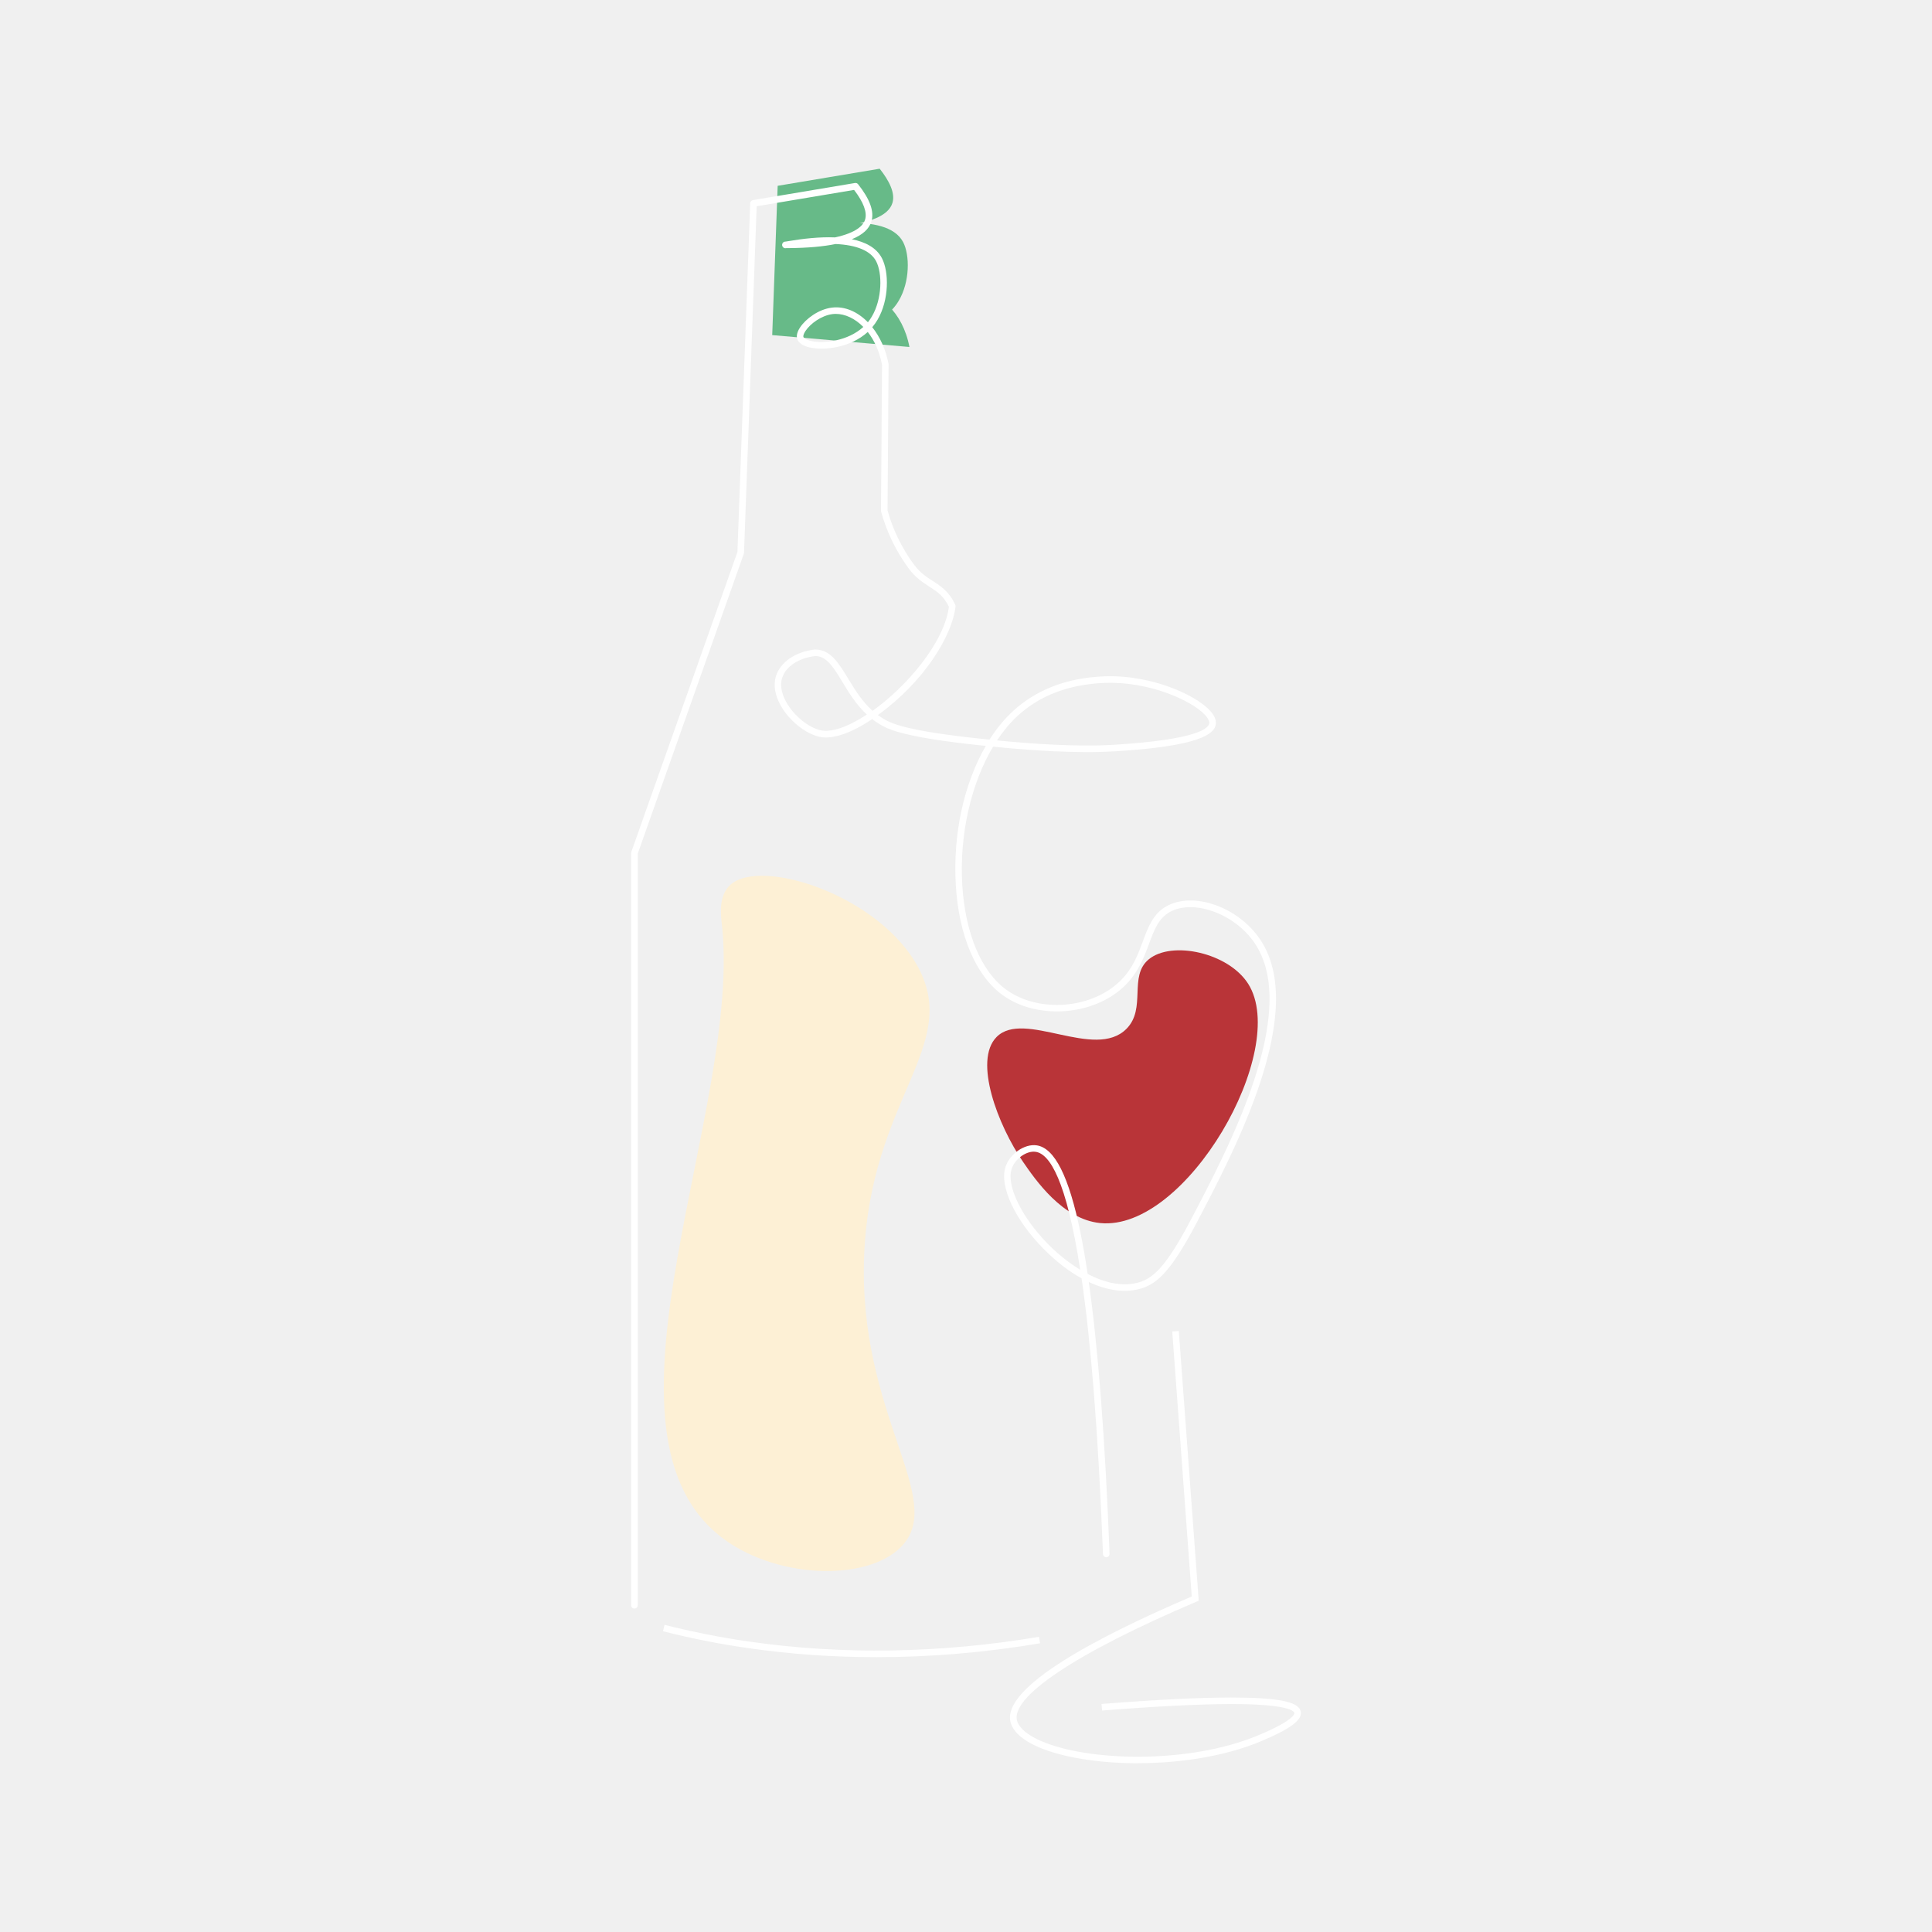
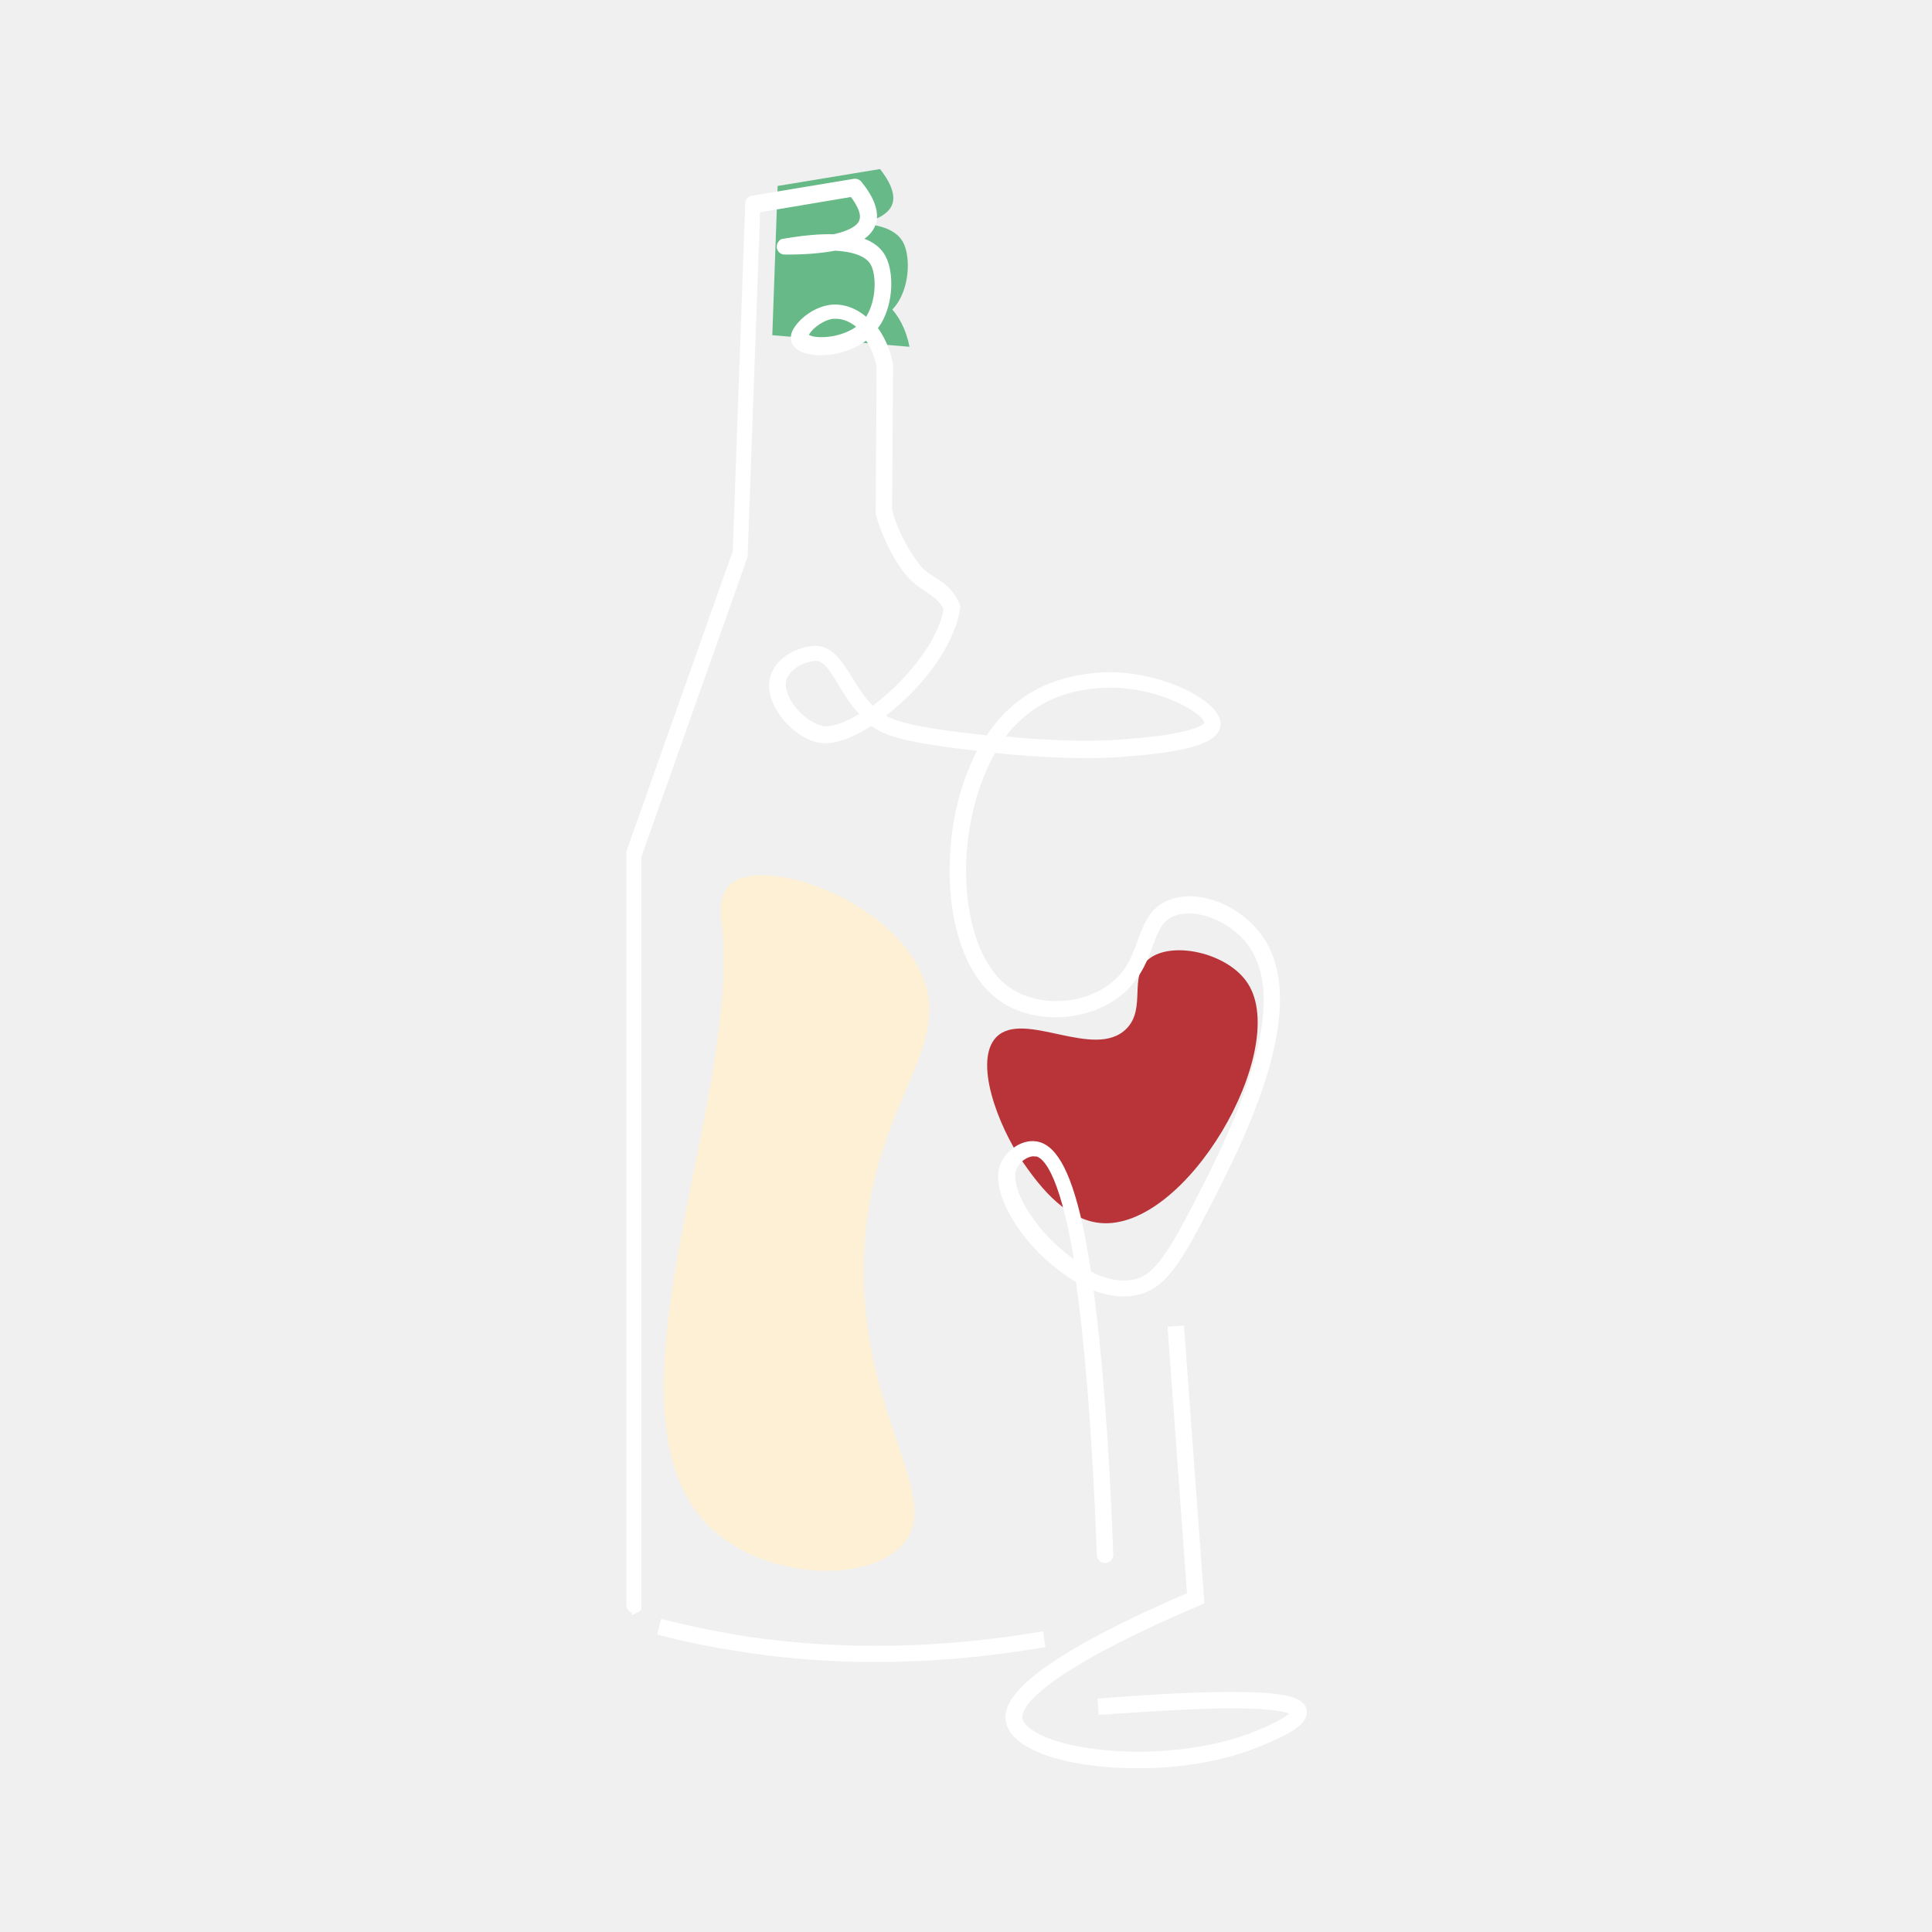
- <svg xmlns="http://www.w3.org/2000/svg" id="Lag_1" data-name="Lag 1" viewBox="0 0 400 400">
-   <defs>
-     <style>
-       .cls-1 {
-         fill: #67ba88;
-       }
- 
-       .cls-2 {
-         fill: #fff;
-       }
- 
-       .cls-3 {
-         fill: #fdf0d5;
-       }
- 
-       .cls-4 {
-         fill: #b21f24;
-         opacity: .9;
-       }
-     </style>
-   </defs>
-   <path class="cls-1" d="M188.29,71.85c-1.37-7.25-6.42-11.7-11-11.12-3.56,.45-7.04,3.96-6.6,5.56,.64,2.31,10.01,2.57,14.4-2.63,.51-.61,.86-1.17,1-1.42,2.3-3.89,2.31-9.44,.88-12.14-3.51-6.61-19.35-2.9-19.36-3.03,0-.13,15.47,.59,17.16-5.06,.63-2.08-.73-4.66-2.64-7.08l-21.12,3.54-1.13,30.91,28.41,2.46Z" />
-   <path class="cls-4" d="M206.33,214.7c5.67-5.74,20.35,4.91,26.89-1.69,4.2-4.24,.37-10.88,4.62-14.39,4.75-3.92,16.49-1.4,20.59,5.08,8.66,13.69-12.85,51.32-30.67,49.52-7.79-.79-13.4-8.96-15.97-12.7-5.15-7.5-10.31-20.91-5.46-25.82Z" />
-   <path class="cls-2" d="M131.35,333.03c-.38,0-.68-.3-.68-.68V176.61c0-.08,.01-.15,.04-.23l21.97-62.1,2.64-72.2c.01-.32,.25-.59,.57-.65l21.12-3.54c.25-.04,.49,.05,.65,.25,2.47,3.13,3.37,5.65,2.76,7.7-.47,1.56-1.83,2.79-4.06,3.69,2.8,.56,5.07,1.74,6.21,3.88,1.52,2.87,1.53,8.7-.89,12.8-.31,.53-.68,1.05-1.07,1.51,0,0-.01,.01-.02,.02,1.6,2.01,2.81,4.63,3.37,7.61,0,.04,.01,.09,.01,.13l-.22,30.21c1.14,4.05,2.98,7.81,5.47,11.19,1.24,1.69,2.6,2.57,3.91,3.41,1.68,1.08,3.41,2.21,4.64,4.93,.05,.11,.07,.24,.06,.36-.68,5.98-6.41,15.5-16.08,22.46,.32,.24,.66,.46,1.01,.68,1.53,.93,4.36,2.65,22.11,4.41,1.42-2.23,3.02-4.2,4.79-5.84,4.85-4.5,11.21-6.95,18.92-7.26,5.4-.22,10.14,1,13.17,2.06,3.76,1.32,7.01,3.17,8.69,4.96,.94,1,1.38,1.96,1.29,2.83-.31,3.01-6.94,4.81-20.88,5.67-8.38,.52-18.31-.34-21.58-.62-1.09-.09-1.29-.11-1.88-.17-.35-.04-.85-.09-1.78-.18-4.54,7.6-7.01,18.18-6.38,28.63,.6,10.02,3.92,17.92,9.09,21.68,6.76,4.92,17.86,4,23.76-1.95,2.49-2.51,3.53-5.33,4.54-8.06,1.08-2.92,2.11-5.68,4.85-7.23,5.58-3.15,14.82,.08,19.38,6.78,10.04,14.76-5.05,43.44-13.16,58.85-5.25,9.97-8.16,12.5-11.41,13.48-3.23,.98-6.99,.48-10.86-1.34,1.94,13.73,3.39,32.59,4.3,56.28,.01,.38-.28,.69-.65,.71-.37,.02-.69-.28-.71-.65-1.01-26.18-2.59-44.47-4.43-57.09-2.65-1.46-5.32-3.52-7.89-6.13-5.9-5.97-9.14-12.93-7.88-16.9,.86-2.72,3.94-4.87,6.46-4.51,3.73,.53,6.7,6.44,9.08,18.07,.52,2.56,1.02,5.42,1.49,8.56,3.54,1.84,7.31,2.74,10.7,1.71,2.9-.88,5.57-3.26,10.6-12.81,7.97-15.16,22.82-43.37,13.24-57.45-4.11-6.05-12.66-9.14-17.58-6.36-2.31,1.3-3.2,3.72-4.24,6.51-1.01,2.73-2.16,5.82-4.85,8.54-6.33,6.4-18.26,7.38-25.52,2.09-5.5-4-9.02-12.27-9.65-22.7-.64-10.63,1.71-21.1,6.21-28.86-17.49-1.77-20.43-3.56-22.04-4.53-.53-.32-1.02-.66-1.48-1.02-4.49,3.02-8.42,4.3-11.09,3.63-2.89-.73-6.11-3.36-7.83-6.4-1.22-2.16-1.57-4.26-1.02-6.09,.89-2.92,4.05-5.1,8.06-5.54,.03,0,.07,0,.1,0,3.14,0,4.84,2.79,6.8,6.02,1.36,2.23,2.85,4.7,5.06,6.67,7.06-5.02,14.84-14.11,15.8-21.54-1.06-2.24-2.45-3.14-4.06-4.18-1.35-.87-2.87-1.85-4.26-3.75-2.6-3.54-4.52-7.48-5.71-11.72-.02-.06-.03-.12-.03-.19l.22-30.24c-.54-2.81-1.61-5.1-2.96-6.82-3.55,3.24-8.96,3.88-11.95,3.22-1.5-.33-2.42-.97-2.67-1.84-.18-.65,.03-1.46,.62-2.34,1.18-1.77,3.81-3.74,6.56-4.08,2.68-.34,5.33,.84,7.47,3.03,.3-.37,.58-.78,.82-1.19,2.16-3.66,2.19-8.98,.87-11.47-1.14-2.15-4.02-3.34-8.37-3.54-2.57,.53-5.79,.81-9.65,.85-.23,0-.4,0-.52,0-.35,.05-.47,.02-.65-.13-.15-.12-.25-.3-.26-.5-.01-.19,.06-.37,.18-.5,.15-.16,.24-.21,.6-.23,.1-.02,.24-.04,.42-.07,3.11-.53,6.57-.92,9.74-.79,4.59-.98,5.91-2.59,6.24-3.69,.45-1.5-.31-3.57-2.28-6.14l-20.17,3.38-2.62,71.75c0,.07-.02,.14-.04,.2l-21.96,62.08v155.62c0,.38-.3,.68-.68,.68Zm82.67-94.59c-1.82,0-3.96,1.64-4.58,3.6-1.1,3.46,2.08,9.99,7.55,15.54,1.91,1.94,4.21,3.83,6.66,5.31-2.86-18.54-6.31-24.01-9.24-24.42-.13-.02-.26-.03-.4-.03Zm-7.61-85.15c.52,.05,.85,.09,1.11,.11,.58,.06,.78,.08,1.86,.17,3.24,.28,13.1,1.13,21.38,.62,17.39-1.07,19.5-3.47,19.61-4.45,.05-.45-.28-1.08-.92-1.76-2.82-3-11.62-6.96-20.81-6.59-7.37,.3-13.44,2.62-18.04,6.9-1.52,1.41-2.91,3.09-4.17,5Zm-37.62-17.46c-3.45,.39-6.14,2.18-6.87,4.57-.56,1.84,.18,3.75,.9,5.02,1.55,2.74,4.41,5.1,6.97,5.75,2.21,.56,5.71-.61,9.68-3.23-2.21-2.04-3.7-4.51-5.06-6.75-1.82-2.99-3.25-5.36-5.63-5.37Zm4.27-70.84c-.24,0-.47,.01-.7,.04-2.32,.29-4.61,2.01-5.59,3.49-.4,.6-.49,1.03-.44,1.22,.08,.27,.61,.65,1.65,.87,2.62,.57,7.59-.02,10.76-2.92-1.74-1.77-3.79-2.7-5.68-2.7Z" />
-   <path class="cls-3" d="M148.84,317.84c-28.04-22.63,4.98-88.49,.59-126.65-.18-1.58-.73-5.73,1.77-7.99,6.36-5.75,30.96,2.18,38.93,17.13,8.72,16.35-9.85,27.2-11.21,59.38-1.41,33.29,17.25,50.69,7.67,60.52-7.16,7.35-26.48,6.73-37.75-2.37Z" />
-   <path class="cls-2" d="M235.56,365.06c-8.18,0-15.75-1.24-20.62-3.37-3.05-1.33-4.93-2.93-5.6-4.76-2.72-7.45,18.72-18.42,37.4-26.39l-4.04-54.87,1.36-.1,4.12,55.84-.45,.19c-25.03,10.64-38.9,19.93-37.1,24.86,.53,1.44,2.21,2.82,4.87,3.98,9.76,4.27,30.64,4.84,45-1.16,7.69-3.21,7.52-4.54,7.47-4.68-.1-.3-1.17-1.82-13.19-1.79-6.52,.01-15.47,.46-26.61,1.34l-.11-1.36c11.17-.88,20.16-1.33,26.71-1.34,9.54,0,13.87,.8,14.49,2.73,.57,1.79-1.89,3.69-8.24,6.35-7.53,3.15-16.83,4.52-25.45,4.52Z" />
-   <path class="cls-2" d="M181.48,343.1c-8.98,0-17.84-.62-26.53-1.87-6.02-.86-11.97-2.04-17.69-3.5l.34-1.32c5.68,1.45,11.58,2.61,17.55,3.47,19.31,2.77,39.48,2.44,59.96-.99l.23,1.34c-11.41,1.91-22.73,2.87-33.85,2.87Z" />
+ <svg xmlns="http://www.w3.org/2000/svg" version="1.1" id="Lag_1" x="0px" y="0px" viewBox="0 0 400 400" style="enable-background:new 0 0 400 400;" xml:space="preserve">
+   <style type="text/css">
+ 	.st0{fill:#67BA88;}
+ 	.st1{opacity:0.9;fill:#B21F24;}
+ 	.st2{fill:#FFFFFF;stroke:#FFFFFF;stroke-width:2;stroke-miterlimit:10;}
+ 	.st3{fill:#FDF0D5;}
+ 	.st4{stroke:#1D1D1B;stroke-width:2;stroke-miterlimit:10;}
+ </style>
+   <g>
+     <path class="st0" d="M188.3,71.8c-1.4-7.3-6.4-11.7-11-11.1c-3.6,0.4-7,4-6.6,5.6c0.6,2.3,10,2.6,14.4-2.6c0.5-0.6,0.9-1.2,1-1.4   c2.3-3.9,2.3-9.4,0.9-12.1c-3.5-6.6-19.4-2.9-19.4-3c0-0.1,15.5,0.6,17.2-5.1c0.6-2.1-0.7-4.7-2.6-7.1L161,38.5l-1.1,30.9   L188.3,71.8z" />
+     <path class="st1" d="M206.3,214.7c5.7-5.7,20.3,4.9,26.9-1.7c4.2-4.2,0.4-10.9,4.6-14.4c4.7-3.9,16.5-1.4,20.6,5.1   c8.7,13.7-12.9,51.3-30.7,49.5c-7.8-0.8-13.4-9-16-12.7C206.6,233,201.5,219.6,206.3,214.7z" />
+     <path class="st2" d="M131.4,333c-0.4,0-0.7-0.3-0.7-0.7V176.6c0-0.1,0-0.2,0-0.2l22-62.1l2.6-72.2c0-0.3,0.2-0.6,0.6-0.6l21.1-3.5   c0.2,0,0.5,0.1,0.6,0.3c2.5,3.1,3.4,5.7,2.8,7.7c-0.5,1.6-1.8,2.8-4.1,3.7c2.8,0.6,5.1,1.7,6.2,3.9c1.5,2.9,1.5,8.7-0.9,12.8   c-0.3,0.5-0.7,1-1.1,1.5c0,0,0,0,0,0c1.6,2,2.8,4.6,3.4,7.6c0,0,0,0.1,0,0.1l-0.2,30.2c1.1,4,3,7.8,5.5,11.2   c1.2,1.7,2.6,2.6,3.9,3.4c1.7,1.1,3.4,2.2,4.6,4.9c0.1,0.1,0.1,0.2,0.1,0.4c-0.7,6-6.4,15.5-16.1,22.5c0.3,0.2,0.7,0.5,1,0.7   c1.5,0.9,4.4,2.6,22.1,4.4c1.4-2.2,3-4.2,4.8-5.8c4.8-4.5,11.2-6.9,18.9-7.3c5.4-0.2,10.1,1,13.2,2.1c3.8,1.3,7,3.2,8.7,5   c0.9,1,1.4,2,1.3,2.8c-0.3,3-6.9,4.8-20.9,5.7c-8.4,0.5-18.3-0.3-21.6-0.6c-1.1-0.1-1.3-0.1-1.9-0.2c-0.4,0-0.9-0.1-1.8-0.2   c-4.5,7.6-7,18.2-6.4,28.6c0.6,10,3.9,17.9,9.1,21.7c6.8,4.9,17.9,4,23.8-2c2.5-2.5,3.5-5.3,4.5-8.1c1.1-2.9,2.1-5.7,4.8-7.2   c5.6-3.2,14.8,0.1,19.4,6.8c10,14.8-5.1,43.4-13.2,58.8c-5.2,10-8.2,12.5-11.4,13.5c-3.2,1-7,0.5-10.9-1.3   c1.9,13.7,3.4,32.6,4.3,56.3c0,0.4-0.3,0.7-0.7,0.7c-0.4,0-0.7-0.3-0.7-0.7c-1-26.2-2.6-44.5-4.4-57.1c-2.6-1.5-5.3-3.5-7.9-6.1   c-5.9-6-9.1-12.9-7.9-16.9c0.9-2.7,3.9-4.9,6.5-4.5c3.7,0.5,6.7,6.4,9.1,18.1c0.5,2.6,1,5.4,1.5,8.6c3.5,1.8,7.3,2.7,10.7,1.7   c2.9-0.9,5.6-3.3,10.6-12.8c8-15.2,22.8-43.4,13.2-57.4c-4.1-6-12.7-9.1-17.6-6.4c-2.3,1.3-3.2,3.7-4.2,6.5c-1,2.7-2.2,5.8-4.9,8.5   c-6.3,6.4-18.3,7.4-25.5,2.1c-5.5-4-9-12.3-9.6-22.7c-0.6-10.6,1.7-21.1,6.2-28.9c-17.5-1.8-20.4-3.6-22-4.5c-0.5-0.3-1-0.7-1.5-1   c-4.5,3-8.4,4.3-11.1,3.6c-2.9-0.7-6.1-3.4-7.8-6.4c-1.2-2.2-1.6-4.3-1-6.1c0.9-2.9,4.1-5.1,8.1-5.5c0,0,0.1,0,0.1,0   c3.1,0,4.8,2.8,6.8,6c1.4,2.2,2.9,4.7,5.1,6.7c7.1-5,14.8-14.1,15.8-21.5c-1.1-2.2-2.5-3.1-4.1-4.2c-1.3-0.9-2.9-1.9-4.3-3.7   c-2.6-3.5-4.5-7.5-5.7-11.7c0-0.1,0-0.1,0-0.2l0.2-30.2c-0.5-2.8-1.6-5.1-3-6.8c-3.6,3.2-9,3.9-12,3.2c-1.5-0.3-2.4-1-2.7-1.8   c-0.2-0.7,0-1.5,0.6-2.3c1.2-1.8,3.8-3.7,6.6-4.1c2.7-0.3,5.3,0.8,7.5,3c0.3-0.4,0.6-0.8,0.8-1.2c2.2-3.7,2.2-9,0.9-11.5   c-1.1-2.1-4-3.3-8.4-3.5c-2.6,0.5-5.8,0.8-9.6,0.8c-0.2,0-0.4,0-0.5,0c-0.4,0-0.5,0-0.6-0.1c-0.2-0.1-0.2-0.3-0.3-0.5   c0-0.2,0.1-0.4,0.2-0.5c0.1-0.2,0.2-0.2,0.6-0.2c0.1,0,0.2,0,0.4-0.1c3.1-0.5,6.6-0.9,9.7-0.8c4.6-1,5.9-2.6,6.2-3.7   c0.5-1.5-0.3-3.6-2.3-6.1l-20.2,3.4l-2.6,71.8c0,0.1,0,0.1,0,0.2l-22,62.1v155.6C132,332.7,131.7,333,131.4,333z M214,238.4   c-1.8,0-4,1.6-4.6,3.6c-1.1,3.5,2.1,10,7.6,15.5c1.9,1.9,4.2,3.8,6.7,5.3c-2.9-18.5-6.3-24-9.2-24.4   C214.3,238.5,214.2,238.4,214,238.4z M206.4,153.3c0.5,0.1,0.9,0.1,1.1,0.1c0.6,0.1,0.8,0.1,1.9,0.2c3.2,0.3,13.1,1.1,21.4,0.6   c17.4-1.1,19.5-3.5,19.6-4.4c0-0.5-0.3-1.1-0.9-1.8c-2.8-3-11.6-7-20.8-6.6c-7.4,0.3-13.4,2.6-18,6.9   C209.1,149.7,207.7,151.4,206.4,153.3z M168.8,135.8c-3.4,0.4-6.1,2.2-6.9,4.6c-0.6,1.8,0.2,3.7,0.9,5c1.5,2.7,4.4,5.1,7,5.8   c2.2,0.6,5.7-0.6,9.7-3.2c-2.2-2-3.7-4.5-5.1-6.8C172.6,138.2,171.2,135.8,168.8,135.8z M173.1,65c-0.2,0-0.5,0-0.7,0   c-2.3,0.3-4.6,2-5.6,3.5c-0.4,0.6-0.5,1-0.4,1.2c0.1,0.3,0.6,0.6,1.6,0.9c2.6,0.6,7.6,0,10.8-2.9C177,65.9,175,65,173.1,65z" />
+     <path class="st3" d="M148.8,317.8c-28-22.6,5-88.5,0.6-126.7c-0.2-1.6-0.7-5.7,1.8-8c6.4-5.8,31,2.2,38.9,17.1   c8.7,16.3-9.8,27.2-11.2,59.4c-1.4,33.3,17.2,50.7,7.7,60.5C179.4,327.6,160.1,326.9,148.8,317.8z" />
+     <path class="st2" d="M235.6,365.1c-8.2,0-15.7-1.2-20.6-3.4c-3-1.3-4.9-2.9-5.6-4.8c-2.7-7.4,18.7-18.4,37.4-26.4l-4-54.9l1.4-0.1   l4.1,55.8l-0.4,0.2c-25,10.6-38.9,19.9-37.1,24.9c0.5,1.4,2.2,2.8,4.9,4c9.8,4.3,30.6,4.8,45-1.2c7.7-3.2,7.5-4.5,7.5-4.7   c-0.1-0.3-1.2-1.8-13.2-1.8c-6.5,0-15.5,0.5-26.6,1.3l-0.1-1.4c11.2-0.9,20.2-1.3,26.7-1.3c9.5,0,13.9,0.8,14.5,2.7   c0.6,1.8-1.9,3.7-8.2,6.3C253.5,363.7,244.2,365.1,235.6,365.1z" />
+     <path class="st2" d="M181.5,343.1c-9,0-17.8-0.6-26.5-1.9c-6-0.9-12-2-17.7-3.5l0.3-1.3c5.7,1.4,11.6,2.6,17.5,3.5   c19.3,2.8,39.5,2.4,60-1l0.2,1.3C203.9,342.1,192.6,343.1,181.5,343.1z" />
+   </g>
</svg>
